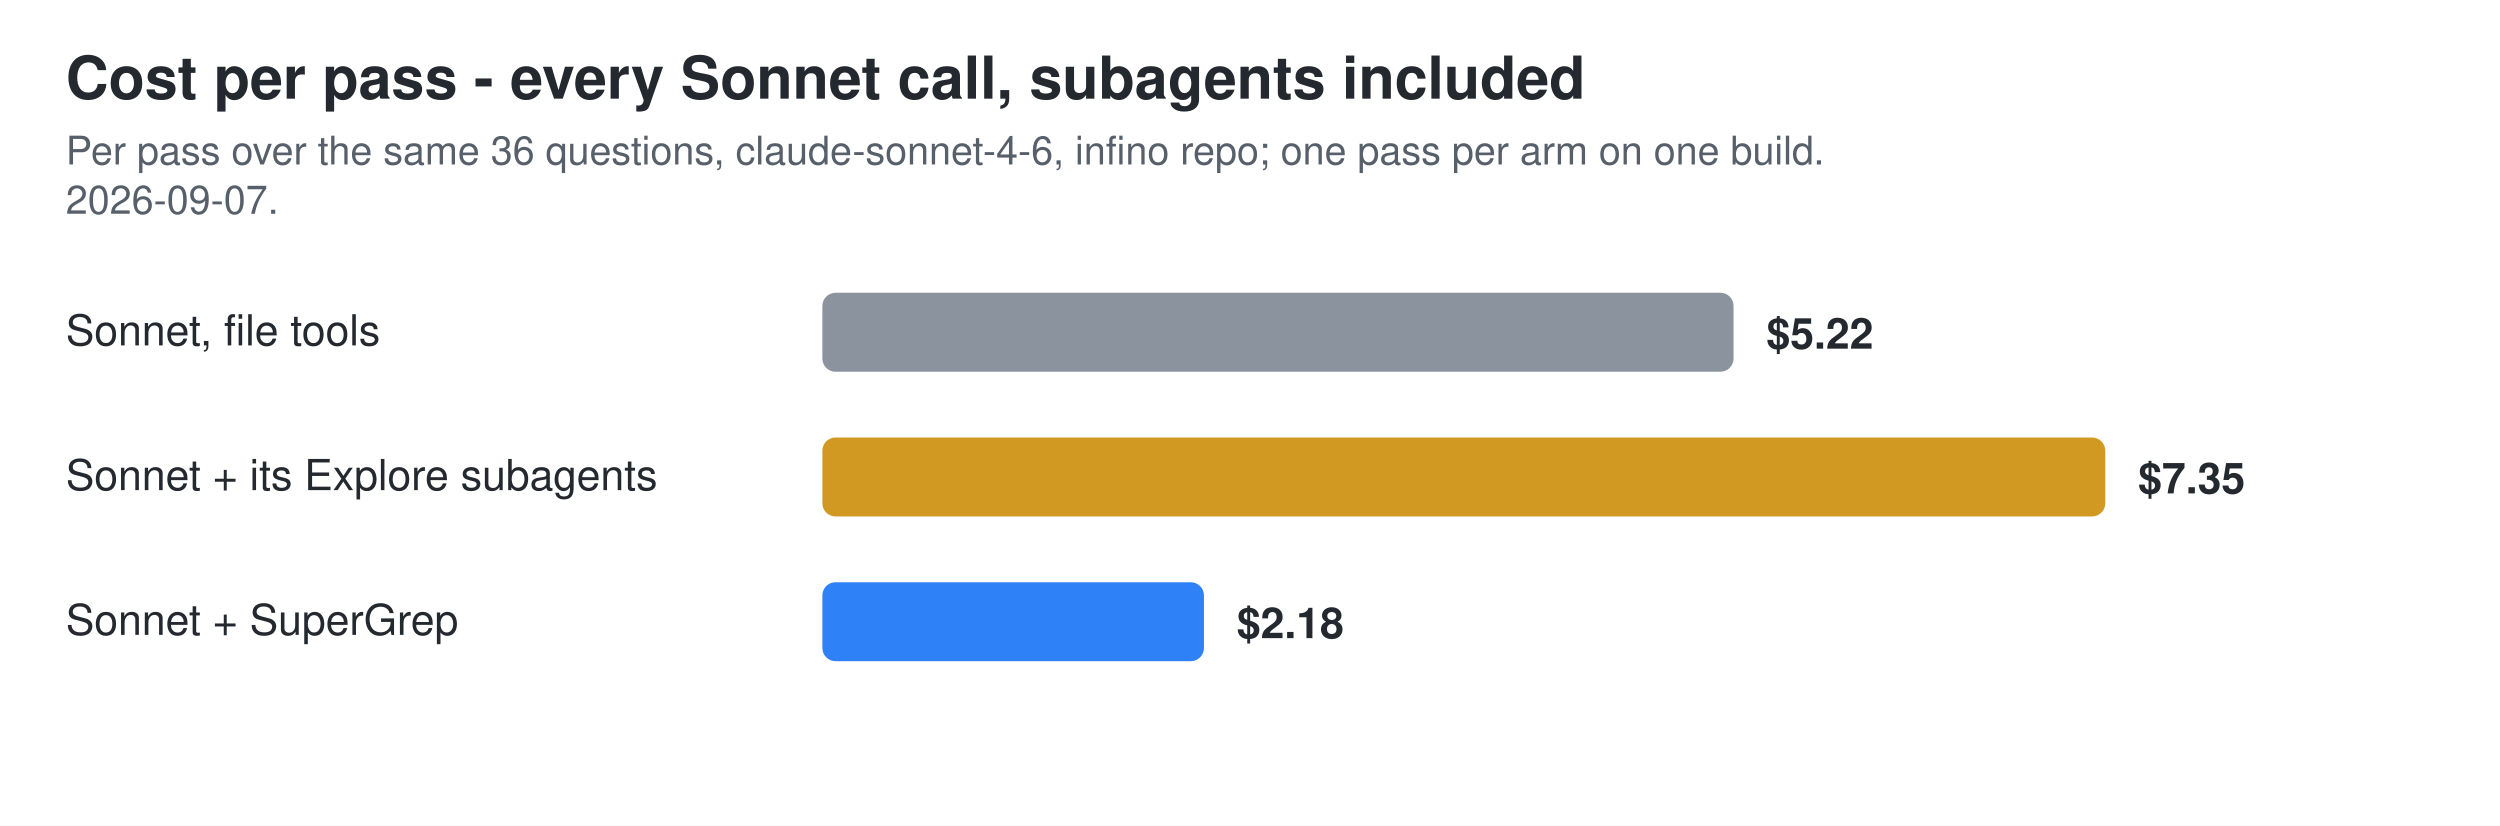
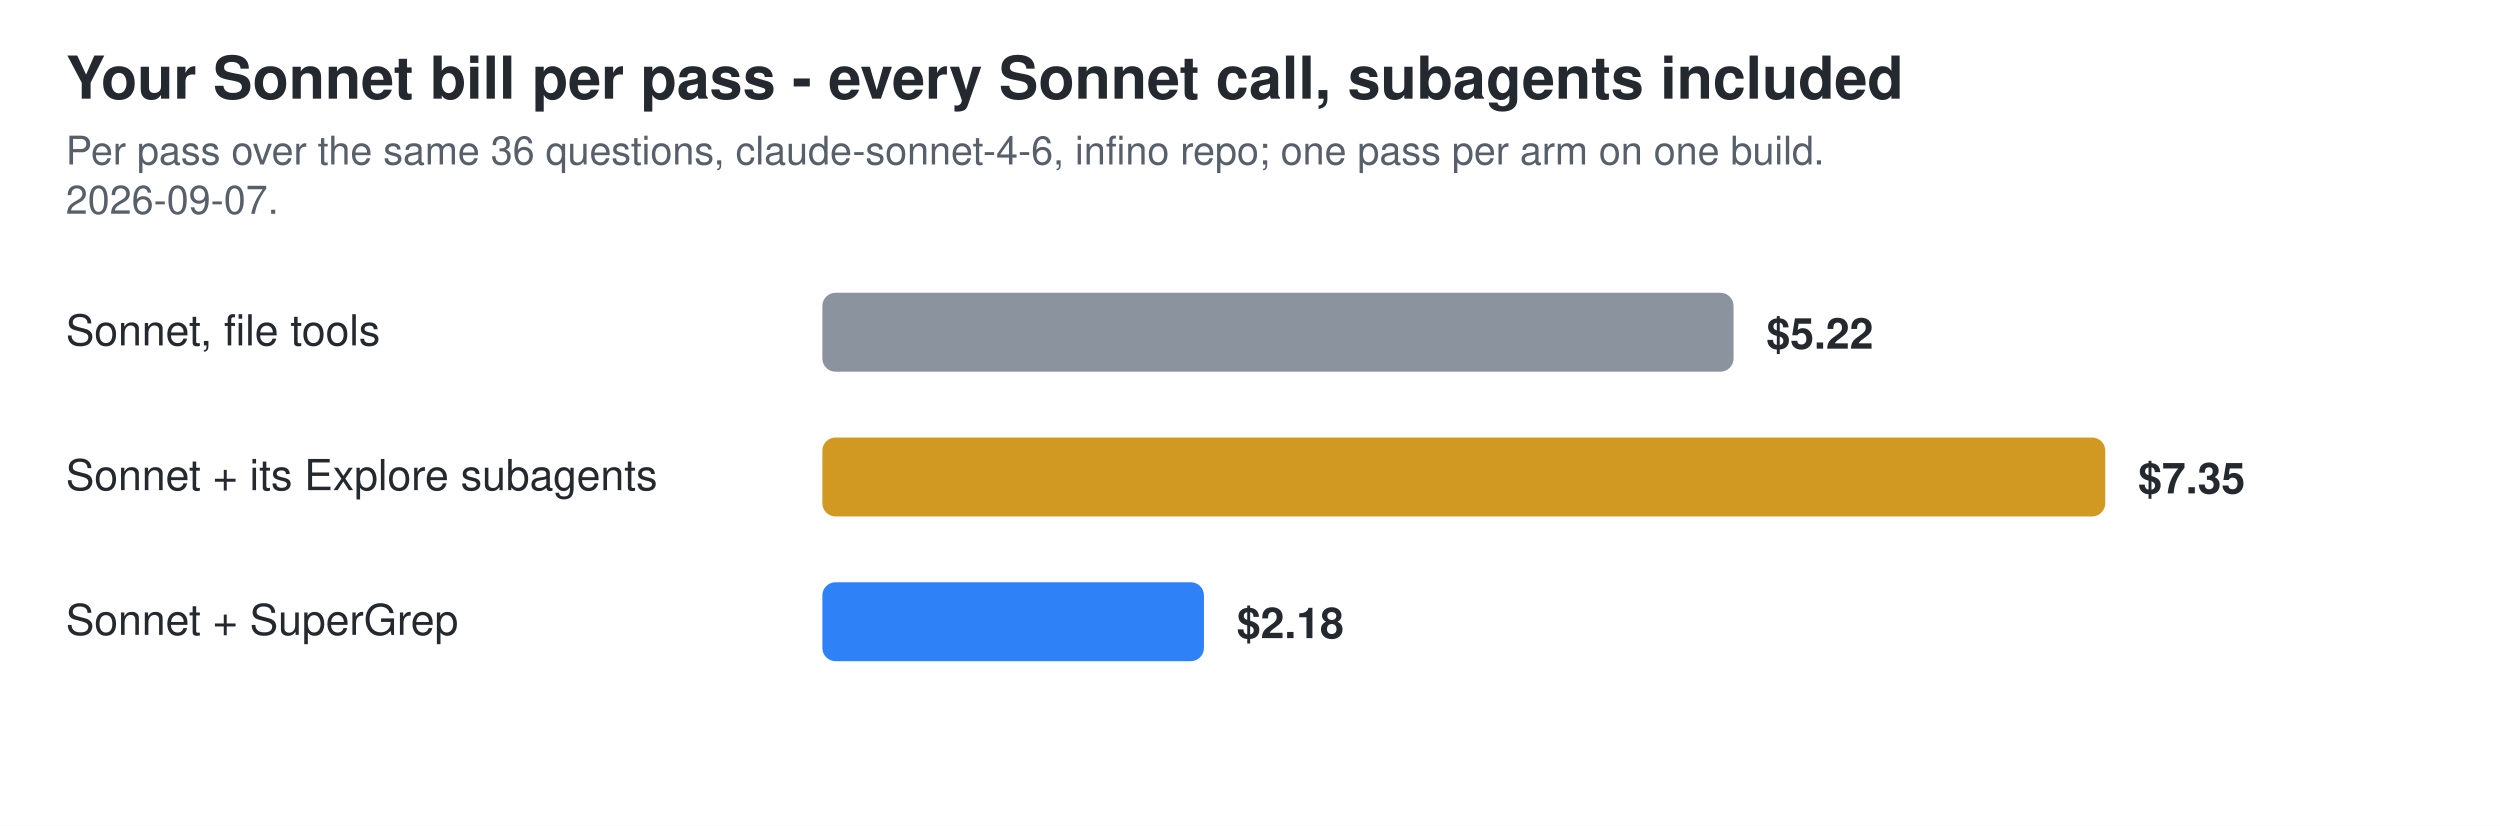
<svg xmlns="http://www.w3.org/2000/svg" width="760" height="251" viewBox="0 0 760 251" font-family="-apple-system, BlinkMacSystemFont, Segoe UI, Helvetica, Arial, sans-serif">
  <rect width="760" height="251" fill="#ffffff" />
-   <text x="20" y="30" fill="#24292f" font-size="18" font-weight="600">Cost per pass - every Sonnet call, subagents included</text>
+   <text x="20" y="30" fill="#24292f" font-size="18" font-weight="600">Your Sonnet bill per pass - every Sonnet call, subagents included</text>
  <text x="20" y="50" fill="#57606a" font-size="12">Per pass over the same 36 questions, claude-sonnet-4-6, infino repo; one pass per arm on one build.</text>
  <text x="20" y="65" fill="#57606a" font-size="12">2026-09-07.</text>
  <text x="20" y="105" fill="#24292f" font-size="13">Sonnet, file tools</text>
  <rect x="250" y="89" width="277" height="24" rx="4" fill="#8b949e" />
  <text x="537" y="106" fill="#24292f" font-size="13" font-weight="600">$5.22</text>
  <text x="20" y="149" fill="#24292f" font-size="13">Sonnet + its Explore subagents</text>
  <rect x="250" y="133" width="390" height="24" rx="4" fill="#d29922" />
  <text x="650" y="150" fill="#24292f" font-size="13" font-weight="600">$7.35</text>
  <text x="20" y="193" fill="#24292f" font-size="13">Sonnet + SuperGrep</text>
  <rect x="250" y="177" width="116" height="24" rx="4" fill="#2f81f7" />
  <text x="376" y="194" fill="#24292f" font-size="13" font-weight="600">$2.18</text>
</svg>
